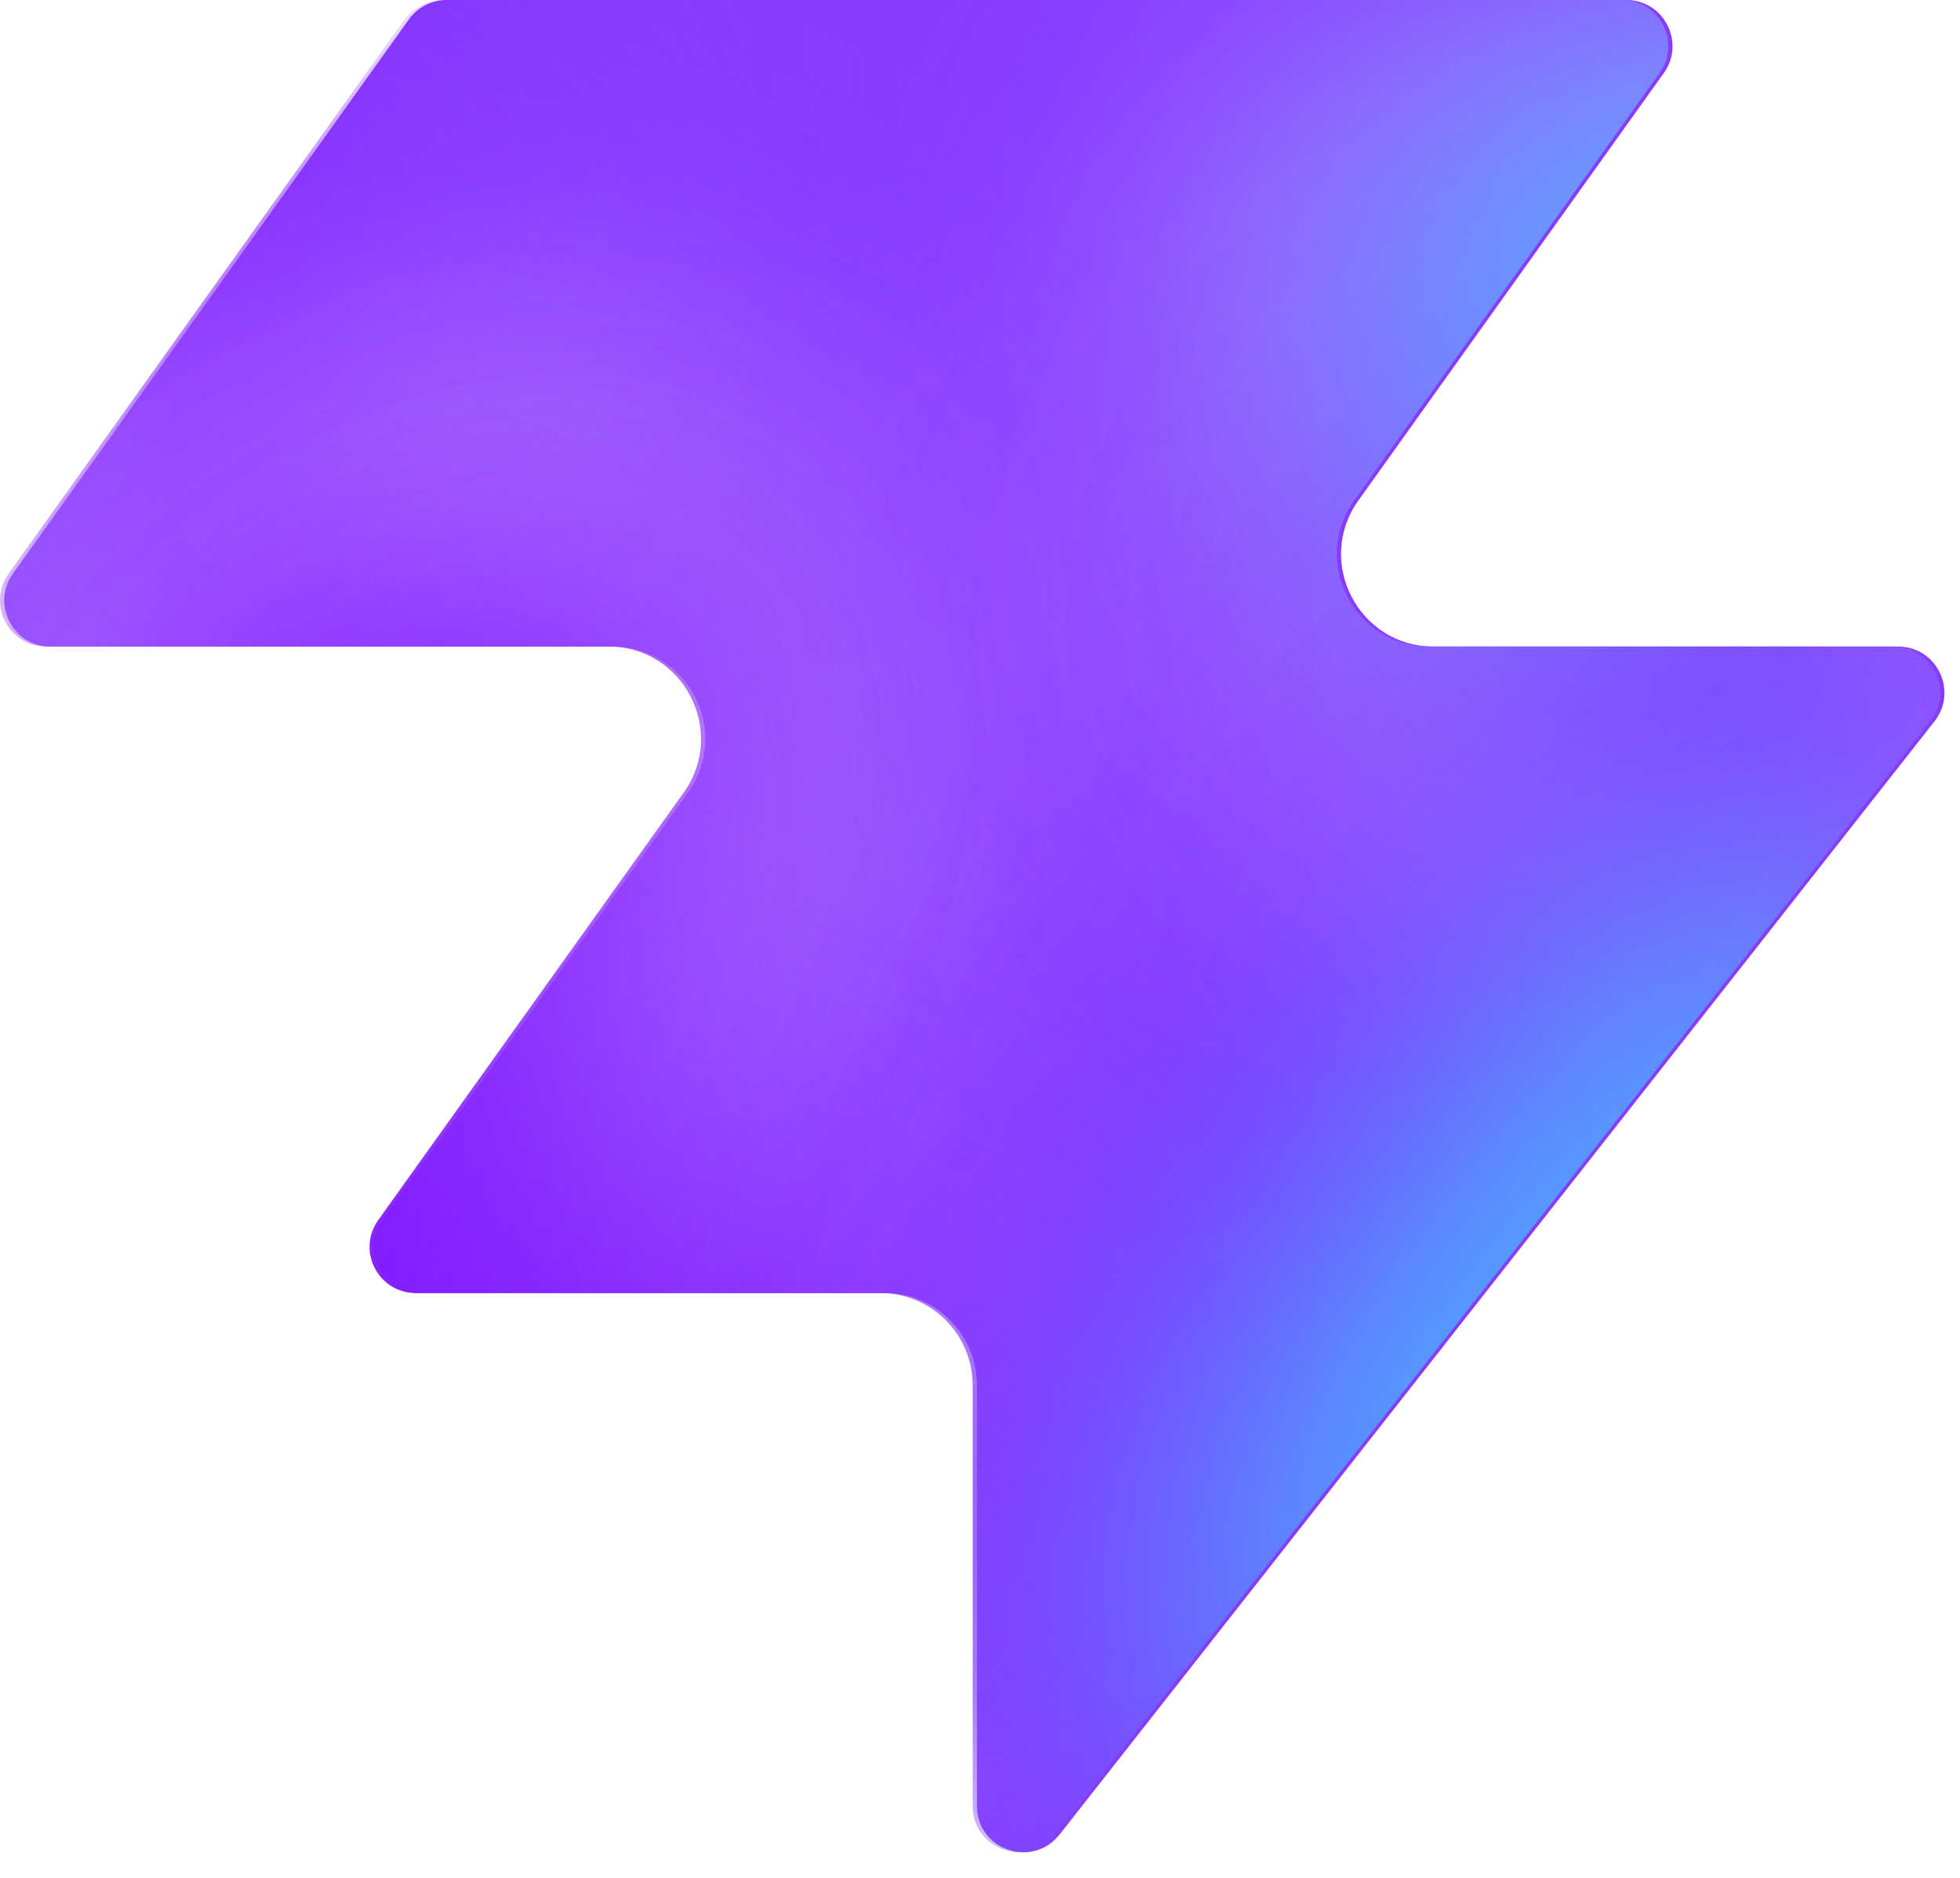
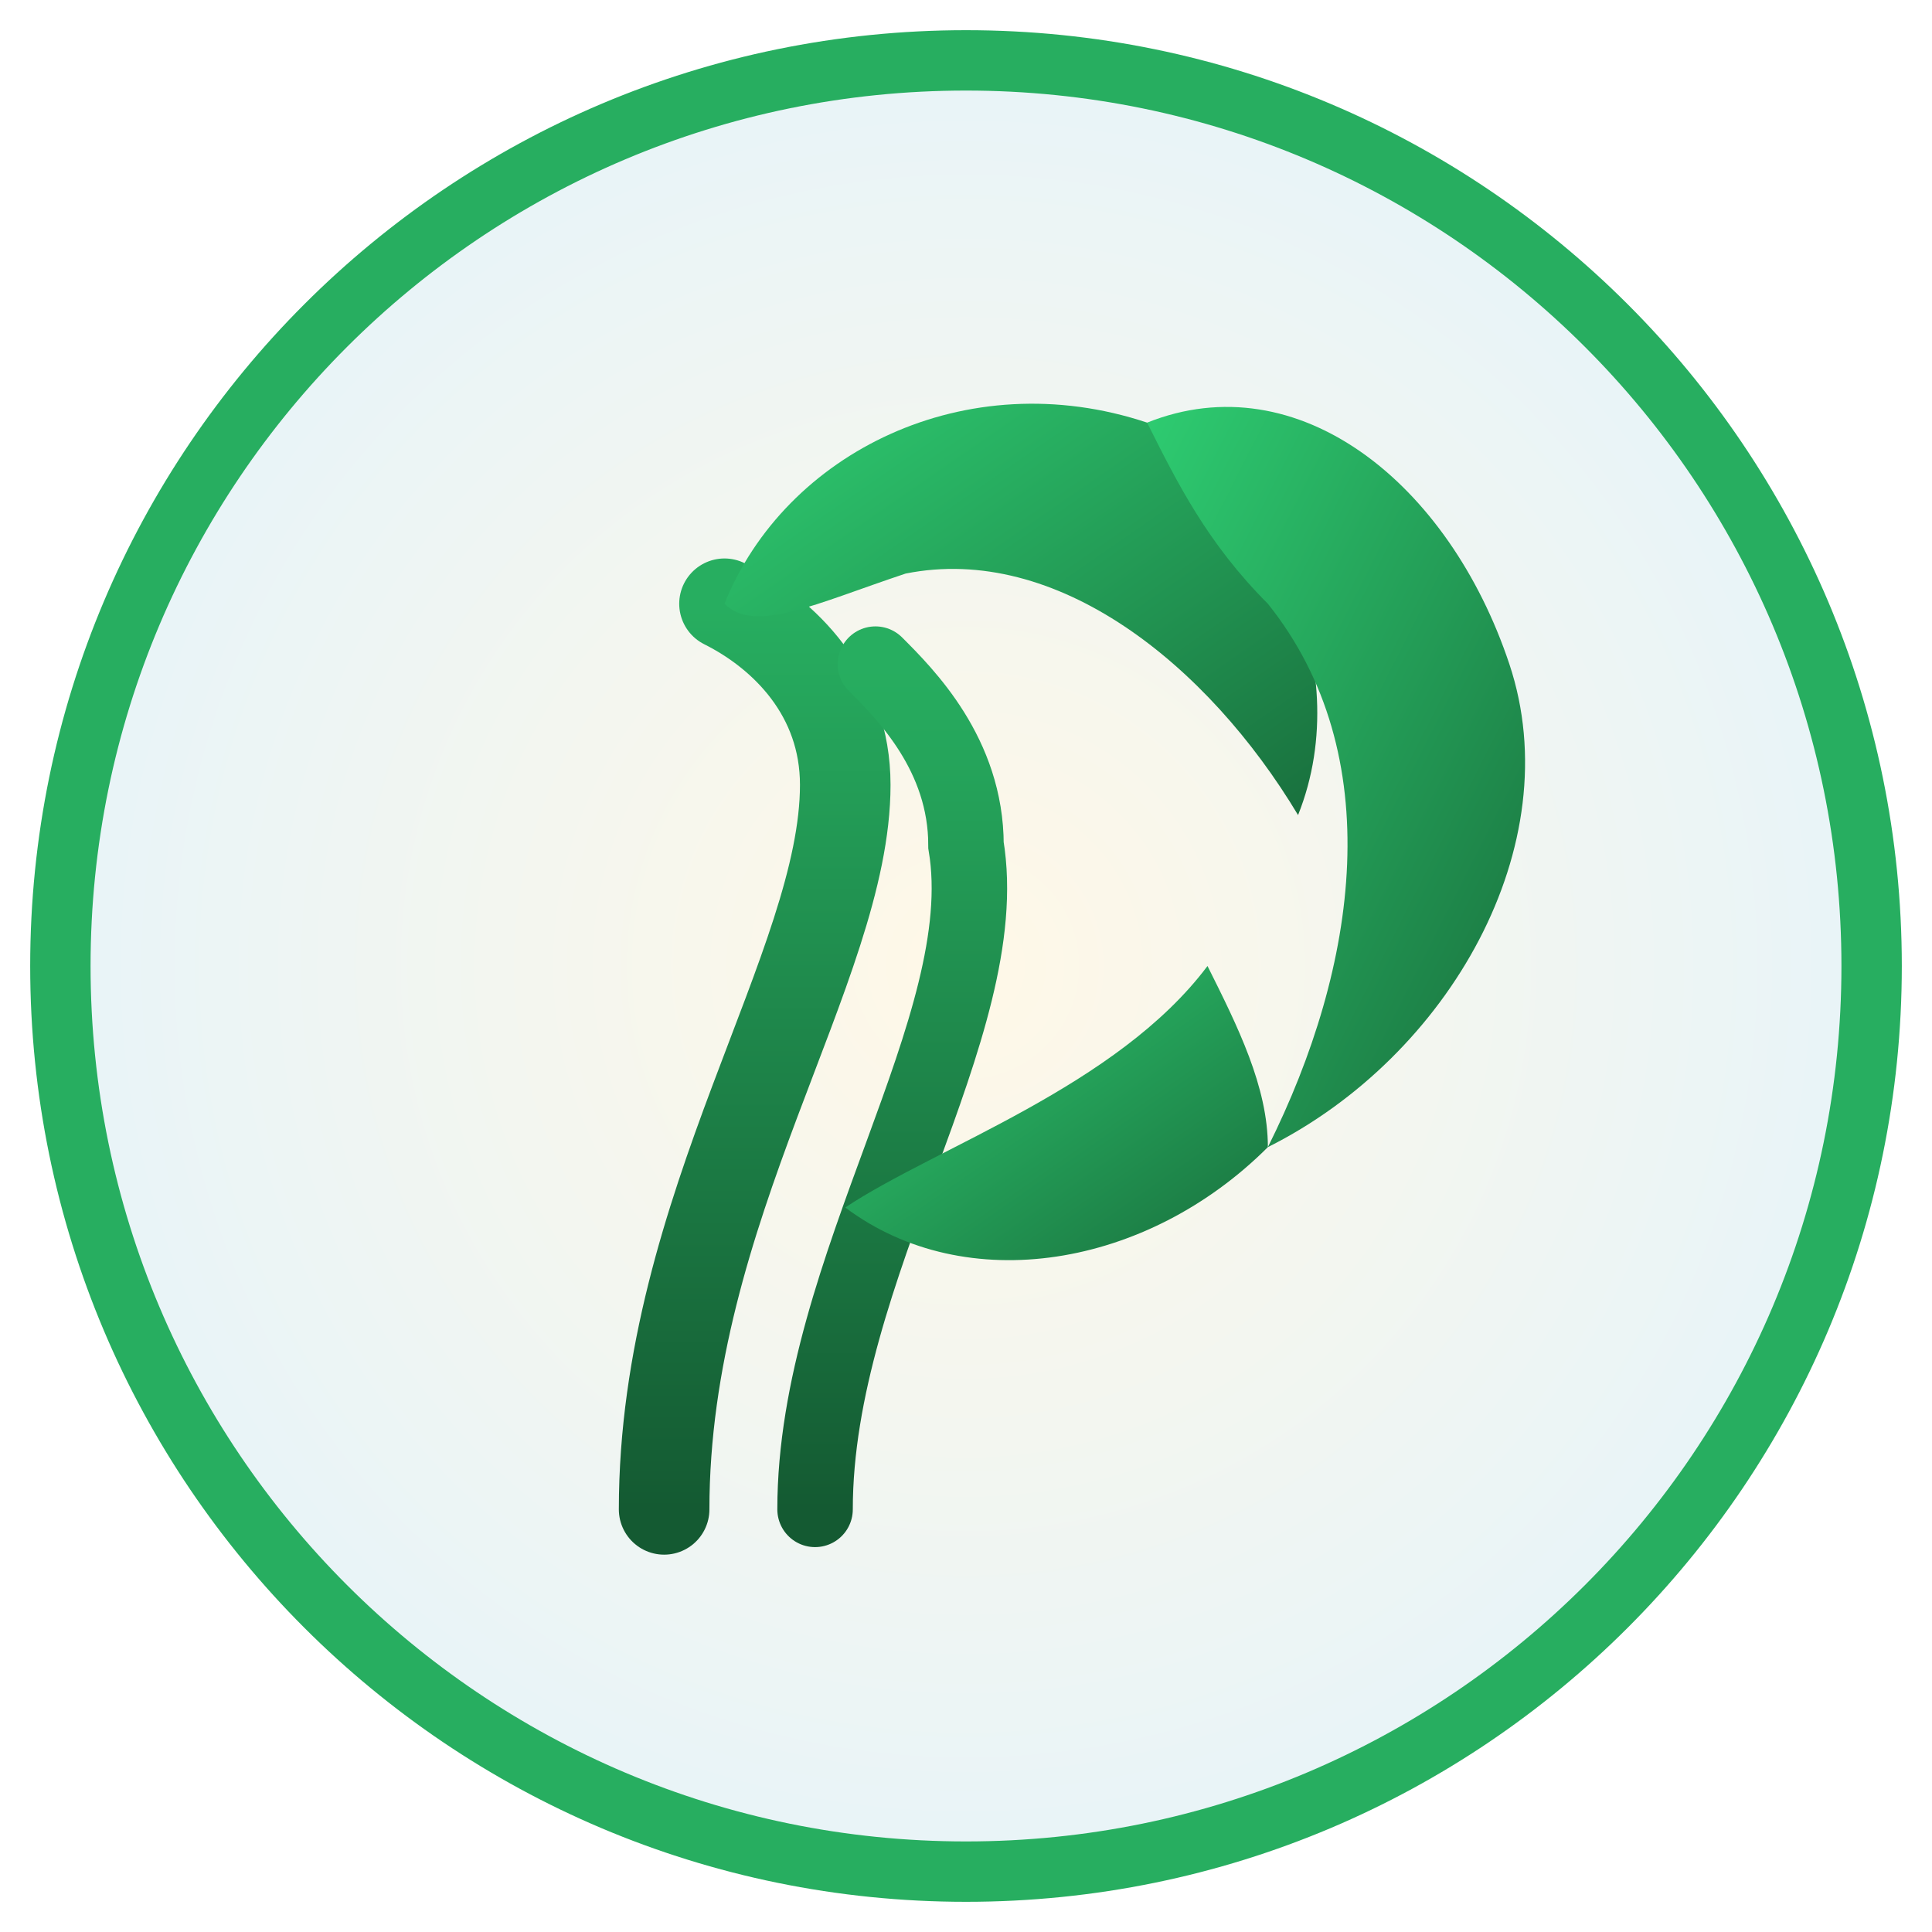
- <svg xmlns="http://www.w3.org/2000/svg" width="48" height="46" fill="none" viewBox="0 0 48 46">
-   <path fill="#863bff" d="M25.946 44.938c-.664.845-2.021.375-2.021-.698V33.937a2.26 2.26 0 0 0-2.262-2.262H10.287c-.92 0-1.456-1.04-.92-1.788l7.48-10.471c1.07-1.497 0-3.578-1.842-3.578H1.237c-.92 0-1.456-1.04-.92-1.788L10.013.474c.214-.297.556-.474.92-.474h28.894c.92 0 1.456 1.04.92 1.788l-7.48 10.471c-1.07 1.498 0 3.579 1.842 3.579h11.377c.943 0 1.473 1.088.89 1.83L25.947 44.94z" style="fill:#863bff;fill:color(display-p3 .525 .23 1);fill-opacity:1" />
-   <mask id="a" width="48" height="46" x="0" y="0" maskUnits="userSpaceOnUse" style="mask-type:alpha">
-     <path fill="#000" d="M25.842 44.938c-.664.844-2.021.375-2.021-.698V33.937a2.26 2.26 0 0 0-2.262-2.262H10.183c-.92 0-1.456-1.04-.92-1.788l7.48-10.471c1.07-1.498 0-3.579-1.842-3.579H1.133c-.92 0-1.456-1.04-.92-1.787L9.91.473c.214-.297.556-.474.92-.474h28.894c.92 0 1.456 1.04.92 1.788l-7.48 10.471c-1.07 1.498 0 3.578 1.842 3.578h11.377c.943 0 1.473 1.088.89 1.832L25.843 44.94z" style="fill:#000;fill-opacity:1" />
-   </mask>
-   <g mask="url(#a)">
-     <g filter="url(#b)">
-       <ellipse cx="5.508" cy="14.704" fill="#ede6ff" rx="5.508" ry="14.704" style="fill:#ede6ff;fill:color(display-p3 .927 .903 1);fill-opacity:1" transform="matrix(.00324 1 1 -.00324 -4.47 31.516)" />
-     </g>
-     <g filter="url(#c)">
-       <ellipse cx="10.399" cy="29.851" fill="#ede6ff" rx="10.399" ry="29.851" style="fill:#ede6ff;fill:color(display-p3 .927 .903 1);fill-opacity:1" transform="matrix(.00324 1 1 -.00324 -39.328 7.883)" />
-     </g>
-     <g filter="url(#d)">
-       <ellipse cx="5.508" cy="30.487" fill="#7e14ff" rx="5.508" ry="30.487" style="fill:#7e14ff;fill:color(display-p3 .492 .077 1);fill-opacity:1" transform="rotate(89.814 -25.913 -14.639)scale(1 -1)" />
-     </g>
-     <g filter="url(#e)">
-       <ellipse cx="5.508" cy="30.599" fill="#7e14ff" rx="5.508" ry="30.599" style="fill:#7e14ff;fill:color(display-p3 .492 .077 1);fill-opacity:1" transform="rotate(89.814 -32.644 -3.334)scale(1 -1)" />
-     </g>
-     <g filter="url(#f)">
-       <ellipse cx="5.508" cy="30.599" fill="#7e14ff" rx="5.508" ry="30.599" style="fill:#7e14ff;fill:color(display-p3 .492 .077 1);fill-opacity:1" transform="matrix(.00324 1 1 -.00324 -34.34 30.47)" />
-     </g>
-     <g filter="url(#g)">
-       <ellipse cx="14.072" cy="22.078" fill="#ede6ff" rx="14.072" ry="22.078" style="fill:#ede6ff;fill:color(display-p3 .927 .903 1);fill-opacity:1" transform="rotate(93.35 24.506 48.493)scale(-1 1)" />
-     </g>
-     <g filter="url(#h)">
-       <ellipse cx="3.47" cy="21.501" fill="#7e14ff" rx="3.47" ry="21.501" style="fill:#7e14ff;fill:color(display-p3 .492 .077 1);fill-opacity:1" transform="rotate(89.009 28.708 47.59)scale(-1 1)" />
-     </g>
-     <g filter="url(#i)">
-       <ellipse cx="3.47" cy="21.501" fill="#7e14ff" rx="3.47" ry="21.501" style="fill:#7e14ff;fill:color(display-p3 .492 .077 1);fill-opacity:1" transform="rotate(89.009 28.708 47.59)scale(-1 1)" />
-     </g>
-     <g filter="url(#j)">
-       <ellipse cx=".387" cy="8.972" fill="#7e14ff" rx="4.407" ry="29.108" style="fill:#7e14ff;fill:color(display-p3 .492 .077 1);fill-opacity:1" transform="rotate(39.51 .387 8.972)" />
-     </g>
-     <g filter="url(#k)">
-       <ellipse cx="47.523" cy="-6.092" fill="#7e14ff" rx="4.407" ry="29.108" style="fill:#7e14ff;fill:color(display-p3 .492 .077 1);fill-opacity:1" transform="rotate(37.892 47.523 -6.092)" />
-     </g>
-     <g filter="url(#l)">
-       <ellipse cx="41.412" cy="6.333" fill="#47bfff" rx="5.971" ry="9.665" style="fill:#47bfff;fill:color(display-p3 .28 .748 1);fill-opacity:1" transform="rotate(37.892 41.412 6.333)" />
-     </g>
-     <g filter="url(#m)">
-       <ellipse cx="-1.879" cy="38.332" fill="#7e14ff" rx="4.407" ry="29.108" style="fill:#7e14ff;fill:color(display-p3 .492 .077 1);fill-opacity:1" transform="rotate(37.892 -1.88 38.332)" />
-     </g>
-     <g filter="url(#n)">
-       <ellipse cx="-1.879" cy="38.332" fill="#7e14ff" rx="4.407" ry="29.108" style="fill:#7e14ff;fill:color(display-p3 .492 .077 1);fill-opacity:1" transform="rotate(37.892 -1.88 38.332)" />
-     </g>
-     <g filter="url(#o)">
-       <ellipse cx="35.651" cy="29.907" fill="#7e14ff" rx="4.407" ry="29.108" style="fill:#7e14ff;fill:color(display-p3 .492 .077 1);fill-opacity:1" transform="rotate(37.892 35.651 29.907)" />
-     </g>
-     <g filter="url(#p)">
-       <ellipse cx="38.418" cy="32.4" fill="#47bfff" rx="5.971" ry="15.297" style="fill:#47bfff;fill:color(display-p3 .28 .748 1);fill-opacity:1" transform="rotate(37.892 38.418 32.4)" />
-     </g>
+ <svg xmlns="http://www.w3.org/2000/svg" viewBox="0 0 64 64" width="100%" height="100%">
+   <defs>
+     <radialGradient id="bgGlow" cx="50%" cy="50%" r="50%">
+       <stop offset="0%" stop-color="#fff8e7" />
+       <stop offset="100%" stop-color="#e8f4f8" />
+     </radialGradient>
+     <linearGradient id="stemGrad" x1="0%" y1="100%" x2="0%" y2="0%">
+       <stop offset="0%" stop-color="#145a32" />
+       <stop offset="100%" stop-color="#27ae60" />
+     </linearGradient>
+     <linearGradient id="leafGrad" x1="0%" y1="0%" x2="100%" y2="100%">
+       <stop offset="0%" stop-color="#2ecc71" />
+       <stop offset="100%" stop-color="#196f3d" />
+     </linearGradient>
+   </defs>
+   <circle cx="32" cy="32" r="30" fill="url(#bgGlow)" stroke="#27ae60" stroke-width="2" />
+   <path d="M 22 50 C 22 40, 28 32, 28 26 C 28 23, 26 21, 24 20" fill="none" stroke="url(#stemGrad)" stroke-width="3" stroke-linecap="round" />
+   <path d="M 27 50 C 27 42, 33 34, 32 28 C 32 25, 30 23, 29 22" fill="none" stroke="url(#stemGrad)" stroke-width="2.5" stroke-linecap="round" />
+   <g fill="url(#leafGrad)">
+     <path d="M 24 20 C 26 15, 32 12, 38 14 C 42 16, 45 22, 43 27 C 40 22, 35 18, 30 19 C 27 20, 25 21, 24 20 Z" />
+     <path d="M 38 14 C 43 12, 48 16, 50 22 C 52 28, 48 35, 42 38 C 45 32, 46 25, 42 20 C 40 18, 39 16, 38 14 Z" />
+     <path d="M 42 38 C 38 42, 32 43, 28 40 C 31 38, 37 36, 40 32 C 41 34, 42 36, 42 38 Z" />
  </g>
-   <defs>
-     <filter id="b" width="60.045" height="41.654" x="-19.77" y="16.149" color-interpolation-filters="sRGB" filterUnits="userSpaceOnUse">
-       <feFlood flood-opacity="0" result="BackgroundImageFix" />
-       <feBlend in="SourceGraphic" in2="BackgroundImageFix" result="shape" />
-       <feGaussianBlur result="effect1_foregroundBlur_2002_17158" stdDeviation="7.659" />
-     </filter>
-     <filter id="c" width="90.34" height="51.437" x="-54.613" y="-7.533" color-interpolation-filters="sRGB" filterUnits="userSpaceOnUse">
-       <feFlood flood-opacity="0" result="BackgroundImageFix" />
-       <feBlend in="SourceGraphic" in2="BackgroundImageFix" result="shape" />
-       <feGaussianBlur result="effect1_foregroundBlur_2002_17158" stdDeviation="7.659" />
-     </filter>
-     <filter id="d" width="79.355" height="29.4" x="-49.64" y="2.03" color-interpolation-filters="sRGB" filterUnits="userSpaceOnUse">
-       <feFlood flood-opacity="0" result="BackgroundImageFix" />
-       <feBlend in="SourceGraphic" in2="BackgroundImageFix" result="shape" />
-       <feGaussianBlur result="effect1_foregroundBlur_2002_17158" stdDeviation="4.596" />
-     </filter>
-     <filter id="e" width="79.579" height="29.4" x="-45.045" y="20.029" color-interpolation-filters="sRGB" filterUnits="userSpaceOnUse">
-       <feFlood flood-opacity="0" result="BackgroundImageFix" />
-       <feBlend in="SourceGraphic" in2="BackgroundImageFix" result="shape" />
-       <feGaussianBlur result="effect1_foregroundBlur_2002_17158" stdDeviation="4.596" />
-     </filter>
-     <filter id="f" width="79.579" height="29.4" x="-43.513" y="21.178" color-interpolation-filters="sRGB" filterUnits="userSpaceOnUse">
-       <feFlood flood-opacity="0" result="BackgroundImageFix" />
-       <feBlend in="SourceGraphic" in2="BackgroundImageFix" result="shape" />
-       <feGaussianBlur result="effect1_foregroundBlur_2002_17158" stdDeviation="4.596" />
-     </filter>
-     <filter id="g" width="74.749" height="58.852" x="15.756" y="-17.901" color-interpolation-filters="sRGB" filterUnits="userSpaceOnUse">
-       <feFlood flood-opacity="0" result="BackgroundImageFix" />
-       <feBlend in="SourceGraphic" in2="BackgroundImageFix" result="shape" />
-       <feGaussianBlur result="effect1_foregroundBlur_2002_17158" stdDeviation="7.659" />
-     </filter>
-     <filter id="h" width="61.377" height="25.362" x="23.548" y="2.284" color-interpolation-filters="sRGB" filterUnits="userSpaceOnUse">
-       <feFlood flood-opacity="0" result="BackgroundImageFix" />
-       <feBlend in="SourceGraphic" in2="BackgroundImageFix" result="shape" />
-       <feGaussianBlur result="effect1_foregroundBlur_2002_17158" stdDeviation="4.596" />
-     </filter>
-     <filter id="i" width="61.377" height="25.362" x="23.548" y="2.284" color-interpolation-filters="sRGB" filterUnits="userSpaceOnUse">
-       <feFlood flood-opacity="0" result="BackgroundImageFix" />
-       <feBlend in="SourceGraphic" in2="BackgroundImageFix" result="shape" />
-       <feGaussianBlur result="effect1_foregroundBlur_2002_17158" stdDeviation="4.596" />
-     </filter>
-     <filter id="j" width="56.045" height="63.649" x="-27.636" y="-22.853" color-interpolation-filters="sRGB" filterUnits="userSpaceOnUse">
-       <feFlood flood-opacity="0" result="BackgroundImageFix" />
-       <feBlend in="SourceGraphic" in2="BackgroundImageFix" result="shape" />
-       <feGaussianBlur result="effect1_foregroundBlur_2002_17158" stdDeviation="4.596" />
-     </filter>
-     <filter id="k" width="54.814" height="64.646" x="20.116" y="-38.415" color-interpolation-filters="sRGB" filterUnits="userSpaceOnUse">
-       <feFlood flood-opacity="0" result="BackgroundImageFix" />
-       <feBlend in="SourceGraphic" in2="BackgroundImageFix" result="shape" />
-       <feGaussianBlur result="effect1_foregroundBlur_2002_17158" stdDeviation="4.596" />
-     </filter>
-     <filter id="l" width="33.541" height="35.313" x="24.641" y="-11.323" color-interpolation-filters="sRGB" filterUnits="userSpaceOnUse">
-       <feFlood flood-opacity="0" result="BackgroundImageFix" />
-       <feBlend in="SourceGraphic" in2="BackgroundImageFix" result="shape" />
-       <feGaussianBlur result="effect1_foregroundBlur_2002_17158" stdDeviation="4.596" />
-     </filter>
-     <filter id="m" width="54.814" height="64.646" x="-29.286" y="6.009" color-interpolation-filters="sRGB" filterUnits="userSpaceOnUse">
-       <feFlood flood-opacity="0" result="BackgroundImageFix" />
-       <feBlend in="SourceGraphic" in2="BackgroundImageFix" result="shape" />
-       <feGaussianBlur result="effect1_foregroundBlur_2002_17158" stdDeviation="4.596" />
-     </filter>
-     <filter id="n" width="54.814" height="64.646" x="-29.286" y="6.009" color-interpolation-filters="sRGB" filterUnits="userSpaceOnUse">
-       <feFlood flood-opacity="0" result="BackgroundImageFix" />
-       <feBlend in="SourceGraphic" in2="BackgroundImageFix" result="shape" />
-       <feGaussianBlur result="effect1_foregroundBlur_2002_17158" stdDeviation="4.596" />
-     </filter>
-     <filter id="o" width="54.814" height="64.646" x="8.244" y="-2.416" color-interpolation-filters="sRGB" filterUnits="userSpaceOnUse">
-       <feFlood flood-opacity="0" result="BackgroundImageFix" />
-       <feBlend in="SourceGraphic" in2="BackgroundImageFix" result="shape" />
-       <feGaussianBlur result="effect1_foregroundBlur_2002_17158" stdDeviation="4.596" />
-     </filter>
-     <filter id="p" width="39.409" height="43.623" x="18.713" y="10.588" color-interpolation-filters="sRGB" filterUnits="userSpaceOnUse">
-       <feFlood flood-opacity="0" result="BackgroundImageFix" />
-       <feBlend in="SourceGraphic" in2="BackgroundImageFix" result="shape" />
-       <feGaussianBlur result="effect1_foregroundBlur_2002_17158" stdDeviation="4.596" />
-     </filter>
-   </defs>
</svg>
